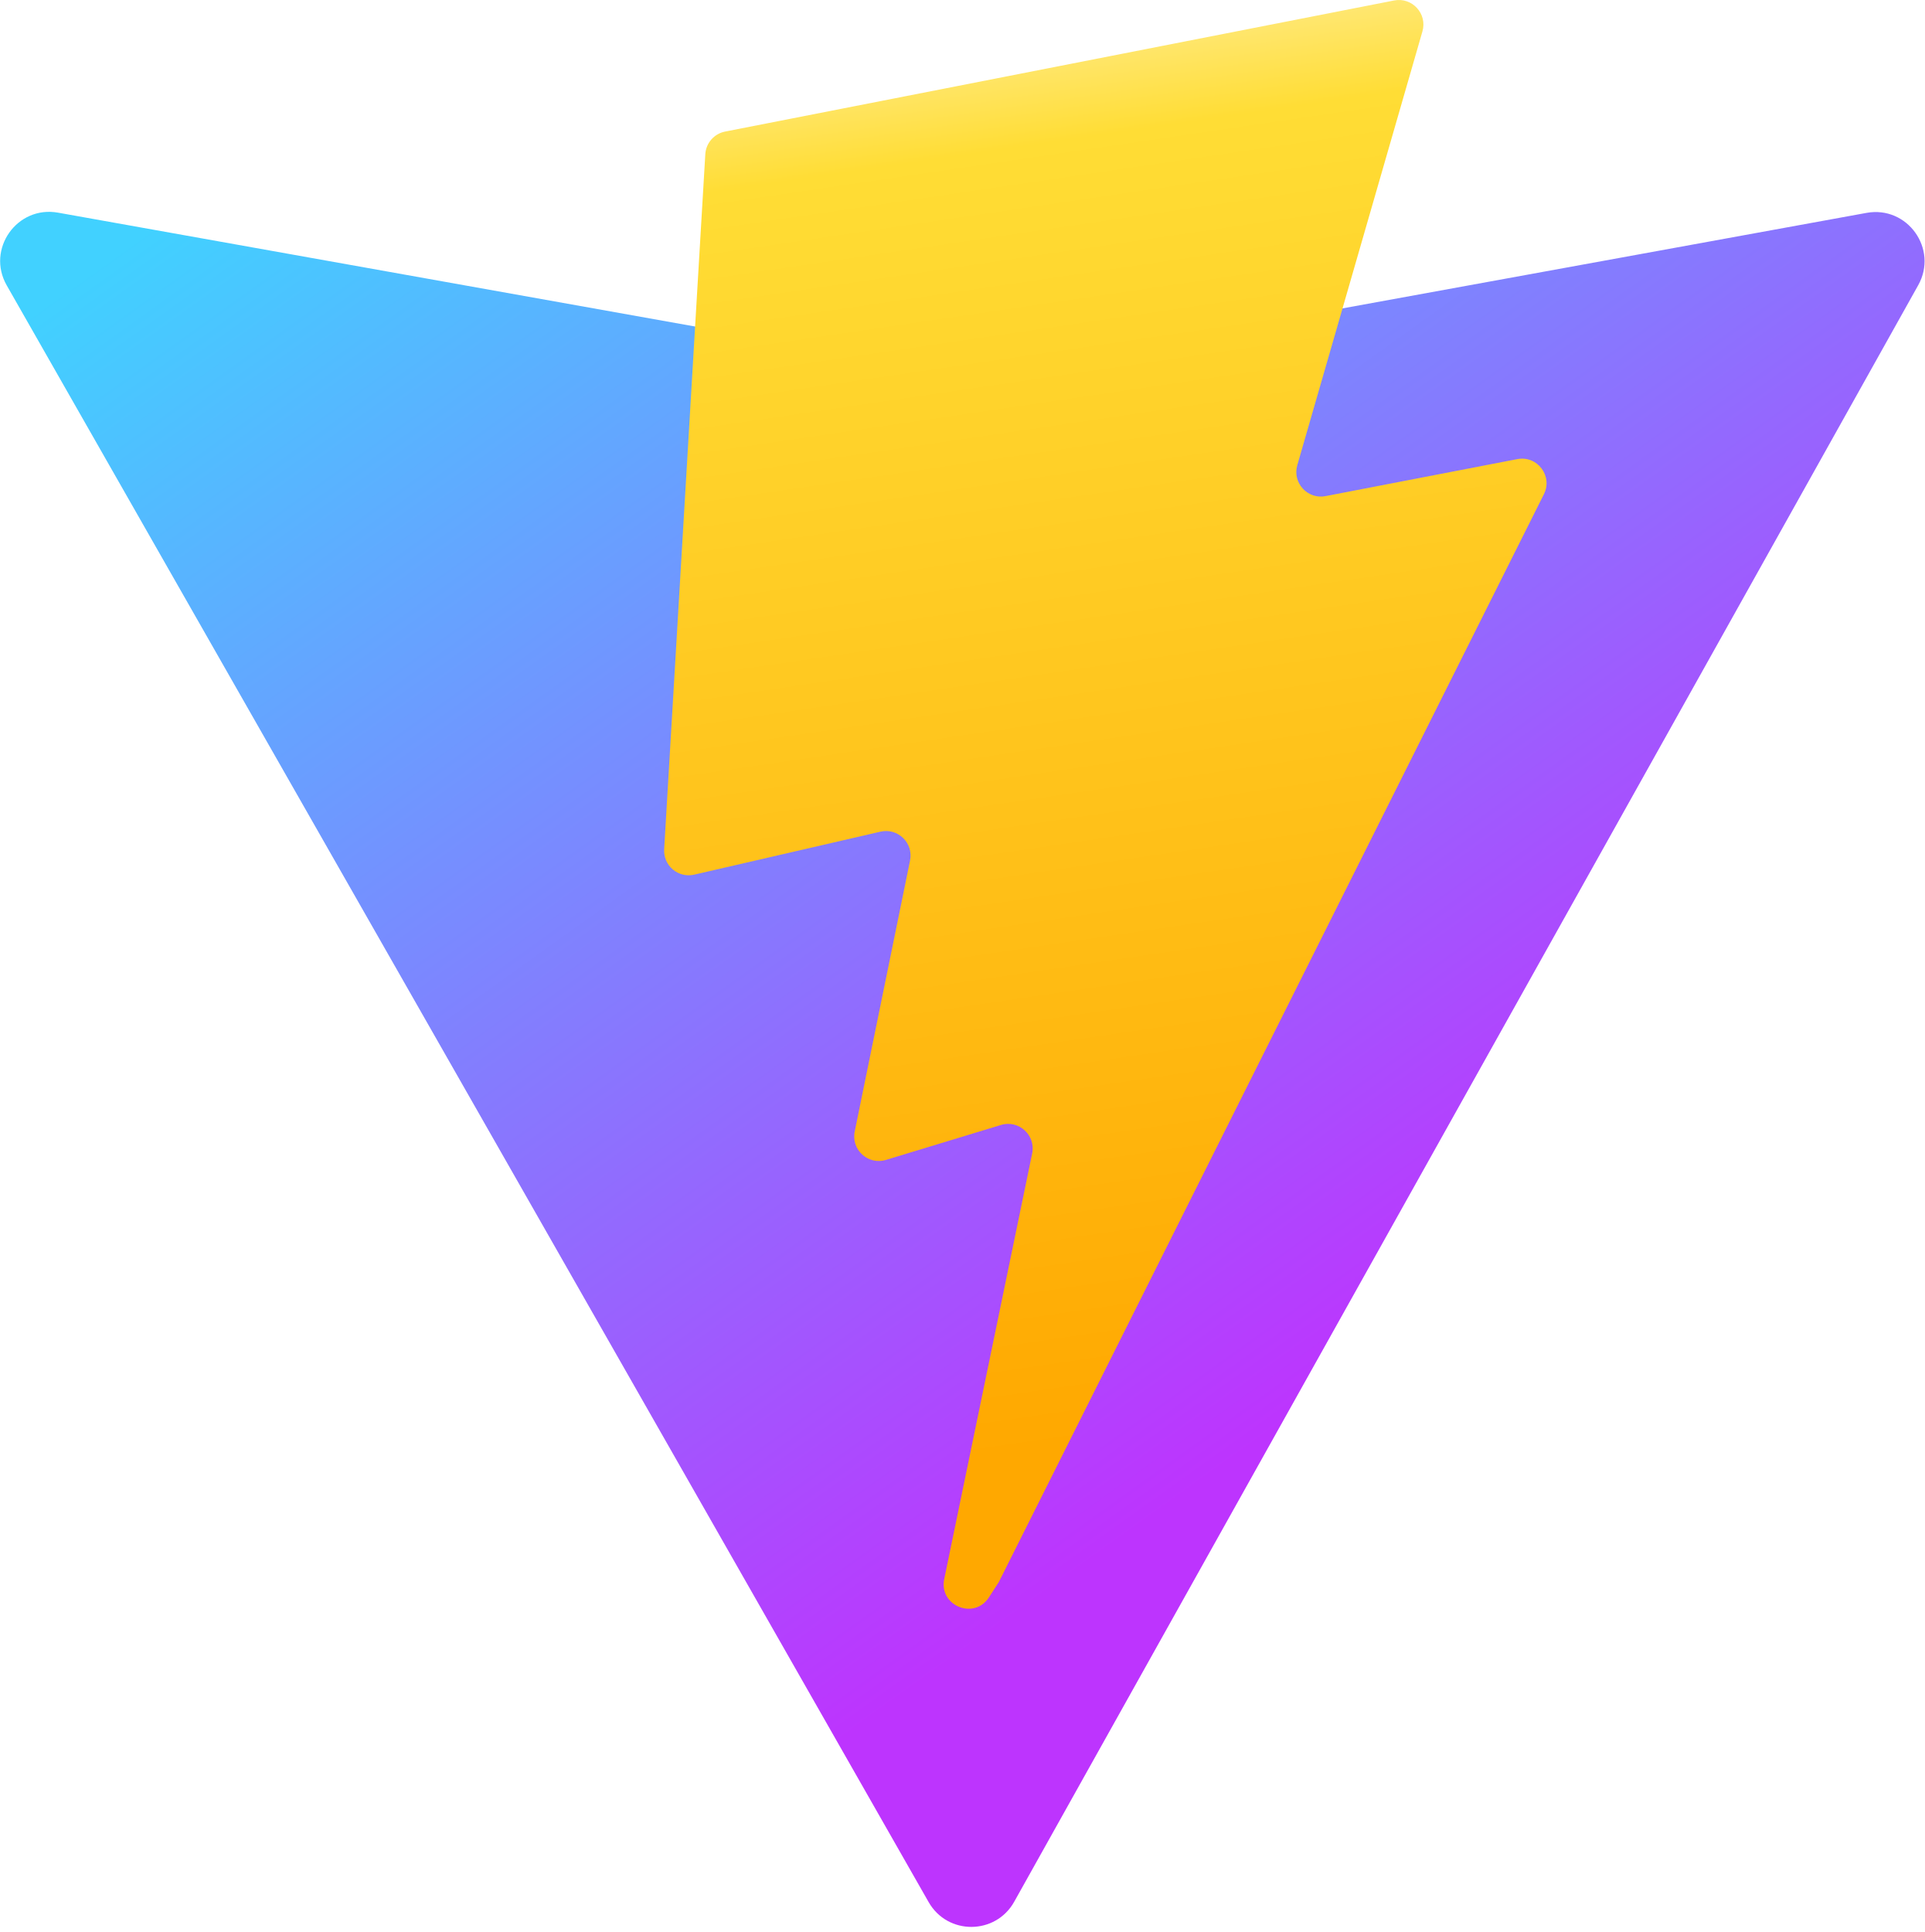
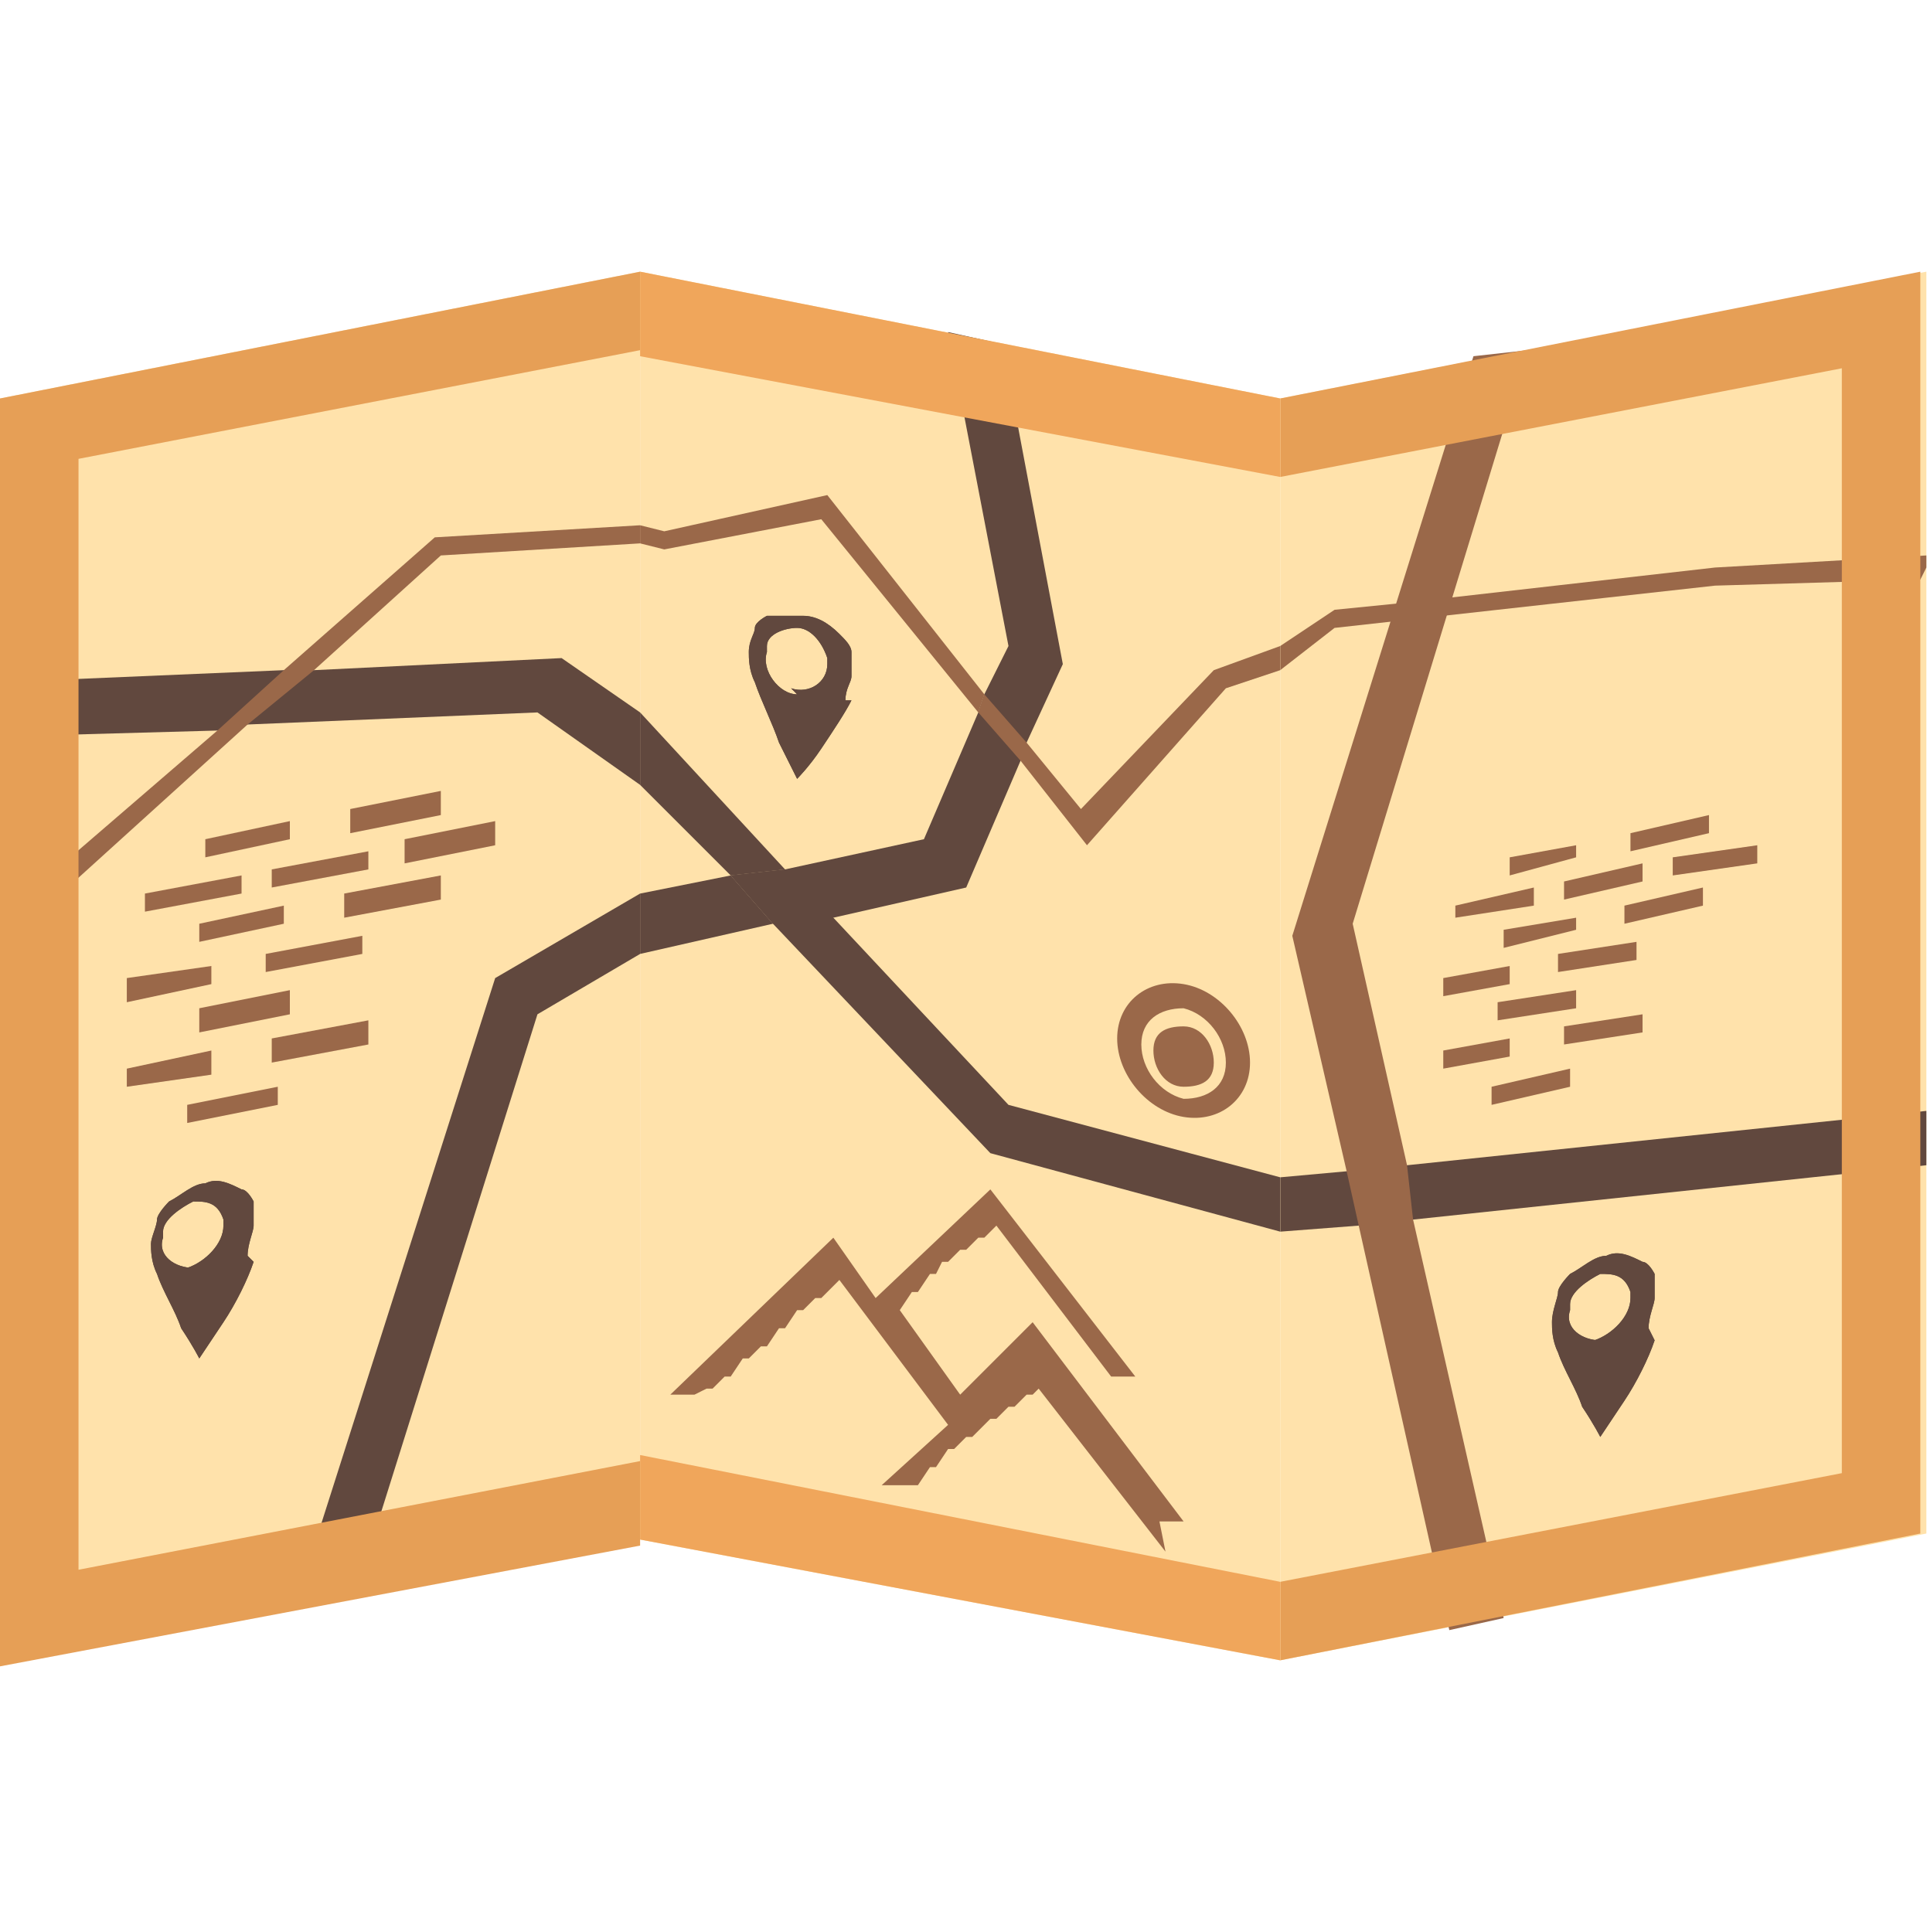
- <svg xmlns="http://www.w3.org/2000/svg" aria-hidden="true" role="img" class="iconify iconify--logos" width="31.88" height="32" preserveAspectRatio="xMidYMid meet" viewBox="0 0 256 257">
-   <defs>
-     <linearGradient id="IconifyId1813088fe1fbc01fb466" x1="-.828%" x2="57.636%" y1="7.652%" y2="78.411%">
-       <stop offset="0%" stop-color="#41D1FF" />
-       <stop offset="100%" stop-color="#BD34FE" />
-     </linearGradient>
-     <linearGradient id="IconifyId1813088fe1fbc01fb467" x1="43.376%" x2="50.316%" y1="2.242%" y2="89.03%">
-       <stop offset="0%" stop-color="#FFEA83" />
-       <stop offset="8.333%" stop-color="#FFDD35" />
-       <stop offset="100%" stop-color="#FFA800" />
-     </linearGradient>
-   </defs>
-   <path fill="url(#IconifyId1813088fe1fbc01fb466)" d="M255.153 37.938L134.897 252.976c-2.483 4.44-8.862 4.466-11.382.048L.875 37.958c-2.746-4.814 1.371-10.646 6.827-9.67l120.385 21.517a6.537 6.537 0 0 0 2.322-.004l117.867-21.483c5.438-.991 9.574 4.796 6.877 9.62Z" />
-   <path fill="url(#IconifyId1813088fe1fbc01fb467)" d="M185.432.063L96.44 17.501a3.268 3.268 0 0 0-2.634 3.014l-5.474 92.456a3.268 3.268 0 0 0 3.997 3.378l24.777-5.718c2.318-.535 4.413 1.507 3.936 3.838l-7.361 36.047c-.495 2.426 1.782 4.5 4.151 3.78l15.304-4.649c2.372-.72 4.652 1.36 4.15 3.788l-11.698 56.621c-.732 3.542 3.979 5.473 5.943 2.437l1.313-2.028l72.516-144.72c1.215-2.423-.88-5.186-3.54-4.672l-25.505 4.922c-2.396.462-4.435-1.77-3.759-4.114l16.646-57.705c.677-2.35-1.37-4.583-3.769-4.113Z" />
+ <svg xmlns="http://www.w3.org/2000/svg" id="Layer_1" version="1.1" viewBox="0 0 31.9 32">
+   <g>
+     <polygon points="31.9 4.5 31.9 25.4 21.2 27.5 21.2 6.6 31.9 4.5" fill="#ffe2ab" />
+     <polygon points="31.9 18.4 31.9 19.3 23.4 20.2 22.5 20.3 21.2 20.4 21.2 19.5 22.3 19.4 23.3 19.3 31.9 18.4" fill="#61483e" />
+     <polygon points="23.4 20.2 24.9 26.8 24 27 22.5 20.3 22.3 19.4 21.4 15.5 24.4 5.9 25.3 5.8 22.4 15.3 23.3 19.3 23.4 20.2" fill="#9a6849" />
+     <g>
+       <polygon points="26.1 14 25 14.2 25 14.5 26.1 14.2 26.1 14" fill="#9a6849" />
+       <polygon points="27.2 14.3 25.9 14.6 25.9 14.9 27.2 14.6 27.2 14.3" fill="#9a6849" />
+       <polygon points="24.8 16.9 26.1 16.7 26.1 16.4 24.8 16.6 24.8 16.9" fill="#9a6849" />
+       <polygon points="24.7 18.3 26 18 26 17.7 24.7 18 24.7 18.3" fill="#9a6849" />
+       <polygon points="27.1 15.6 25.8 15.8 25.8 16.1 27.1 15.9 27.1 15.6" fill="#9a6849" />
+       <polygon points="25.9 17.3 27.2 17.1 27.2 16.8 25.9 17 25.9 17.3" fill="#9a6849" />
+       <polygon points="25.4 14.7 24.1 15 24.1 15.2 25.4 15 25.4 14.7" fill="#9a6849" />
+       <polygon points="27.7 14.2 27.7 14.5 29.1 14.3 29.1 14 27.7 14.2" fill="#9a6849" />
+       <polygon points="28.3 13.5 27 13.8 27 14.1 28.3 13.8 28.3 13.5" fill="#9a6849" />
+       <polygon points="24.9 15.7 26.1 15.4 26.1 15.2 24.9 15.4 24.9 15.7" fill="#9a6849" />
+       <polygon points="25 17.2 23.9 17.4 23.9 17.7 25 17.5 25 17.2" fill="#9a6849" />
+       <polygon points="25 16 23.9 16.2 23.9 16.5 25 16.3 25 16" fill="#9a6849" />
+       <polygon points="26.9 15.3 28.2 15 28.2 14.7 26.9 15 26.9 15.3" fill="#9a6849" />
+     </g>
+     <g>
+       <path d="M27.3,22c0-.2.1-.4.1-.5,0,0,0,0,0,0,0-.2,0-.3,0-.4,0,0-.1-.2-.2-.2-.2-.1-.4-.2-.6-.1-.2,0-.4.2-.6.3,0,0-.2.2-.2.3,0,.1-.1.3-.1.5,0,0,0,0,0,0,0,.1,0,.3.1.5.1.3.3.6.4.9h0c.2.3.3.5.3.5,0,0,.2-.3.4-.6h0c.2-.3.4-.7.5-1ZM26.5,22.2c-.3,0-.6-.2-.5-.5,0,0,0,0,0-.1,0,0,0,0,0,0,0-.2.3-.4.5-.5.2,0,.4,0,.5.3,0,0,0,0,0,0,0,0,0,0,0,.1,0,.3-.3.6-.6.7Z" fill="#61483e" />
+       <path d="M27.3,22c0-.2.1-.4.1-.5,0,0,0,0,0,0,0-.2,0-.3,0-.4,0,0-.1-.2-.2-.2-.2-.1-.4-.2-.6-.1-.2,0-.4.2-.6.3,0,0-.2.2-.2.3,0,.1-.1.3-.1.5,0,0,0,0,0,0,0,.1,0,.3.1.5.1.3.3.6.4.9h0c.2.3.3.5.3.5,0,0,.2-.3.4-.6h0c.2-.3.4-.7.5-1ZM26.5,22.2c-.3,0-.6-.2-.5-.5,0,0,0,0,0-.1,0,0,0,0,0,0,0-.2.3-.4.5-.5.2,0,.4,0,.5.3,0,0,0,0,0,0,0,0,0,0,0,.1,0,.3-.3.6-.6.7Z" fill="#61483e" />
+     </g>
+     <polygon points="31.9 9.2 31.9 9.4 31.8 9.6 28.4 9.7 23.9 10.2 23 10.3 22.1 10.4 21.2 11.1 21.2 10.7 22.1 10.1 22.1 10.1 23.1 10 24 9.9 28.4 9.4 31.9 9.2 31.9 9.2" fill="#9a6849" />
+     <path d="M21.2,6.6v1.3l9.3-1.8v18.3l-9.3,1.8v1.3l10.6-2.1V4.5l-10.6,2.1Z" fill="#e69f56" />
+   </g>
+   <g>
+     <polygon points="10.6 4.5 10.6 25.5 0 27.5 0 6.6 10.6 4.5" fill="#ffe2ab" />
+     <polygon points="8.2 16.2 10.6 14.8 10.6 15.8 8.9 16.8 6.2 25.4 5.3 25.3 8.2 16.2" fill="#61483e" />
+     <polygon points="9.3 10.9 10.6 11.8 10.6 13 8.9 11.8 4.1 12 3.6 12.1 3.6 12.1 0 12.2 0 11.3 4.7 11.1 5.2 11.1 9.3 10.9" fill="#61483e" />
+     <g>
+       <polygon points="4.8 13.6 3.4 13.9 3.4 14.2 4.8 13.9 4.8 13.6" fill="#9a6849" />
+       <polygon points="6.1 14.1 4.5 14.4 4.5 14.7 6.1 14.4 6.1 14.1" fill="#9a6849" />
+       <polygon points="3.3 17.1 4.8 16.8 4.8 16.4 3.3 16.7 3.3 17.1" fill="#9a6849" />
+       <polygon points="3.1 18.6 4.6 18.3 4.6 18 3.1 18.3 3.1 18.6" fill="#9a6849" />
+       <polygon points="6 15.5 4.4 15.8 4.4 16.1 6 15.8 6 15.5" fill="#9a6849" />
+       <polygon points="4.5 17.6 6.1 17.3 6.1 16.9 4.5 17.2 4.5 17.6" fill="#9a6849" />
+       <polygon points="4 14.5 2.4 14.8 2.4 15.1 4 14.8 4 14.5" fill="#9a6849" />
+       <polygon points="6.7 13.9 6.7 14.3 8.2 14 8.2 13.6 6.7 13.9" fill="#9a6849" />
+       <polygon points="7.3 13.1 5.8 13.4 5.8 13.8 7.3 13.5 7.3 13.1" fill="#9a6849" />
+       <polygon points="3.3 15.6 4.7 15.3 4.7 15 3.3 15.3 3.3 15.6" fill="#9a6849" />
+       <polygon points="3.5 17.4 2.1 17.7 2.1 18 3.5 17.8 3.5 17.4" fill="#9a6849" />
+       <polygon points="3.5 16 2.1 16.2 2.1 16.6 3.5 16.3 3.5 16" fill="#9a6849" />
+       <polygon points="5.7 15.2 7.3 14.9 7.3 14.5 5.7 14.8 5.7 15.2" fill="#9a6849" />
+     </g>
+     <g>
+       <path d="M4.1,20.8c0-.2.1-.4.1-.5,0,0,0,0,0,0,0-.2,0-.3,0-.4,0,0-.1-.2-.2-.2-.2-.1-.4-.2-.6-.1-.2,0-.4.2-.6.3,0,0-.2.2-.2.3,0,.1-.1.3-.1.4,0,0,0,0,0,0,0,.1,0,.3.1.5.1.3.3.6.4.9h0c.2.3.3.5.3.5,0,0,.2-.3.4-.6h0c.2-.3.4-.7.5-1ZM3.2,21c-.3,0-.6-.2-.5-.5,0,0,0,0,0-.1,0,0,0,0,0,0,0-.2.3-.4.5-.5.2,0,.4,0,.5.3,0,0,0,0,0,0,0,0,0,0,0,.1,0,.3-.3.6-.6.7Z" fill="#61483e" />
+       <path d="M4.1,20.8c0-.2.1-.4.1-.5,0,0,0,0,0,0,0-.2,0-.3,0-.4,0,0-.1-.2-.2-.2-.2-.1-.4-.2-.6-.1-.2,0-.4.2-.6.3,0,0-.2.2-.2.3,0,.1-.1.3-.1.4,0,0,0,0,0,0,0,.1,0,.3.1.5.1.3.3.6.4.9h0c.2.3.3.5.3.5,0,0,.2-.3.4-.6h0c.2-.3.4-.7.5-1ZM3.2,21c-.3,0-.6-.2-.5-.5,0,0,0,0,0-.1,0,0,0,0,0,0,0-.2.3-.4.5-.5.2,0,.4,0,.5.3,0,0,0,0,0,0,0,0,0,0,0,.1,0,.3-.3.6-.6.7Z" fill="#61483e" />
+     </g>
+     <polygon points="7.2 8.9 10.6 8.7 10.6 9 7.3 9.2 5.2 11.1 4.1 12 .9 14.9 .7 14.6 3.6 12.1 4.7 11.1 7.2 8.9" fill="#9a6849" />
+     <path d="M10.6,25.5v-1.3l-9.3,1.8V7.6l9.3-1.8v-1.3L0,6.6v21l10.6-2Z" fill="#e69f56" />
+   </g>
+   <g>
+     <polygon points="21.2 6.6 21.2 27.5 10.6 25.5 10.6 4.5 21.2 6.6" fill="#ffe2ab" />
+     <polygon points="12.8 15.3 10.6 15.8 10.6 14.8 12.1 14.5 12.8 15.3" fill="#61483e" />
+     <polygon points="17.6 11 17 12.3 16.9 12.6 16 14.7 13.8 15.2 12.8 15.3 12.1 14.5 13 14.4 15.3 13.9 16.2 11.8 16.3 11.5 16.7 10.7 15.7 5.5 16.6 5.7 17.6 11" fill="#61483e" />
+     <polygon points="13 14.4 12.1 14.5 10.6 13 10.6 11.8 13 14.4" fill="#61483e" />
+     <polygon points="21.2 19.5 21.2 20.4 16.4 19.1 12.8 15.3 12.1 14.5 13 14.4 13.8 15.2 16.7 18.3 21.2 19.5" fill="#61483e" />
+     <polygon points="21.2 27.5 10.6 25.5 10.6 24.1 21.2 26.2 21.2 27.5" fill="#f0a65b" />
+     <path d="M19.2,25.2h.4c0,0-2.5-3.3-2.5-3.3l-1.2,1.2-1-1.4h.5c0,0,0,0,0,0h-.5c0,0,.2-.3.2-.3h.5c0,0,0,0,0,0h-.4c0,0,.2-.3.2-.3h.5c0,0,0,0,0,0h-.4c0,0,.1-.2.1-.2h.4c0,0,0,0,0,0h-.3c0,0,.2-.2.2-.2h.4c0,0,0,0,0,0h-.3c0,0,.2-.2.2-.2h.3c0,0,0,0,0,0h-.2s.2-.2.2-.2l1.9,2.5h0s.4,0,.4,0l-2.4-3.1-1.9,1.8-.7-1-2.7,2.6h.4c0,0,.2-.1.2-.1h.5c0,.1,0,0,0,0h-.4c0,0,.2-.2.2-.2h.6c0,.1,0,0,0,0h-.5c0,0,.2-.3.2-.3h.5c0,0,0,0,0,0h-.4c0,0,.2-.2.2-.2h.6c0,.1,0,0,0,0h-.5c0,0,.2-.3.2-.3h.6c0,.1,0,0,0,0h-.5c0,0,.2-.3.2-.3h.5c0,0,0,0,0,0h-.4c0,0,.2-.2.2-.2h.3c0,0,0,0,0,0h-.2s.3-.3.3-.3l1.8,2.4-1.1,1h.4c0,0,.1,0,.1,0h.6c0,.1,0,0,0,0h-.5c0,0,.2-.3.2-.3h.5c0,0,0,0,0,0h-.4c0,0,.2-.3.2-.3h.4c0,0,0,0,0,0h-.3c0,0,.2-.2.2-.2h.4c0,0,0,0,0,0h-.3c0,0,.3-.3.3-.3h.4c0,0,0,0,0,0h-.3c0,0,.2-.2.2-.2h.4c0,0,0,0,0,0h-.3c0,0,.2-.2.2-.2h.2s0,0,0,0h-.1s.1-.1.1-.1l2.1,2.7Z" fill="#9a6849" />
+     <path d="M20.1,17.6c0,.3-.2.4-.5.4-.3,0-.5-.3-.5-.6s.2-.4.5-.4c.3,0,.5.3.5.6Z" fill="#9a6849" />
+     <path d="M19.6,18.5c-.6-.1-1.1-.7-1.1-1.3s.5-1,1.1-.9c.6.1,1.1.7,1.1,1.3s-.5,1-1.1.9ZM19.6,16.7c-.4,0-.7.2-.7.6s.3.8.7.9c.4,0,.7-.2.7-.6s-.3-.8-.7-.9Z" fill="#9a6849" />
+     <g>
+       <path d="M14,11.6c0-.2.1-.3.1-.4,0,0,0,0,0,0,0-.2,0-.3,0-.4,0-.1-.1-.2-.2-.3-.2-.2-.4-.3-.6-.3-.2,0-.4,0-.6,0,0,0-.2.1-.2.2,0,.1-.1.2-.1.4,0,0,0,0,0,0,0,.1,0,.3.1.5.1.3.3.7.4,1h0c.2.4.3.6.3.6,0,0,.2-.2.4-.5h0c.2-.3.4-.6.5-.8ZM13.2,11.5c-.3,0-.6-.4-.5-.7,0,0,0,0,0-.1,0,0,0,0,0,0,0-.2.3-.3.5-.3.2,0,.4.2.5.5,0,0,0,0,0,0,0,0,0,0,0,.1,0,.3-.3.5-.6.4Z" fill="#61483e" />
+       <path d="M14,11.6c0-.2.1-.3.1-.4,0,0,0,0,0,0,0-.2,0-.3,0-.4,0-.1-.1-.2-.2-.3-.2-.2-.4-.3-.6-.3-.2,0-.4,0-.6,0,0,0-.2.1-.2.2,0,.1-.1.2-.1.4,0,0,0,0,0,0,0,.1,0,.3.1.5.1.3.3.7.4,1h0c.2.4.3.6.3.6,0,0,.2-.2.4-.5h0c.2-.3.4-.6.5-.8ZM13.2,11.5c-.3,0-.6-.4-.5-.7,0,0,0,0,0-.1,0,0,0,0,0,0,0-.2.3-.3.5-.3.2,0,.4.2.5.5,0,0,0,0,0,0,0,0,0,0,0,.1,0,.3-.3.5-.6.4Z" fill="#61483e" />
+     </g>
+     <polygon points="16.3 11.5 16.2 11.8 13.6 8.6 11 9.1 10.6 9 10.6 8.7 11 8.8 13.7 8.2 16.3 11.5" fill="#9a6849" />
+     <polygon points="21.2 10.7 21.2 11.1 20.3 11.4 18 14 16.9 12.6 16.2 11.8 16.3 11.5 17 12.3 17.9 13.4 20.1 11.1 21.2 10.7" fill="#9a6849" />
+     <polygon points="21.2 7.9 10.6 5.9 10.6 4.5 21.2 6.6 21.2 7.9" fill="#f0a65b" />
+   </g>
+   <g opacity="0">
+     <polygon points="31.9 9.2 31.9 9.2 31.9 4.5 31.9 4.5 31.9 4.5 21.2 6.6 21.2 10.7 21.2 11.1 21.2 19.5 21.2 20.4 21.2 27.5 21.2 27.5 21.2 27.5 31.9 25.4 31.9 9.4 31.9 9.2" />
+     <polygon points="0 11.3 0 12.2 0 27.5 10.6 25.5 10.6 24.1 10.6 15.8 10.6 14.8 10.6 13 10.6 11.8 10.6 9 10.6 8.7 10.6 5.9 10.6 4.5 0 6.6 0 11.3" />
+   </g>
</svg>
